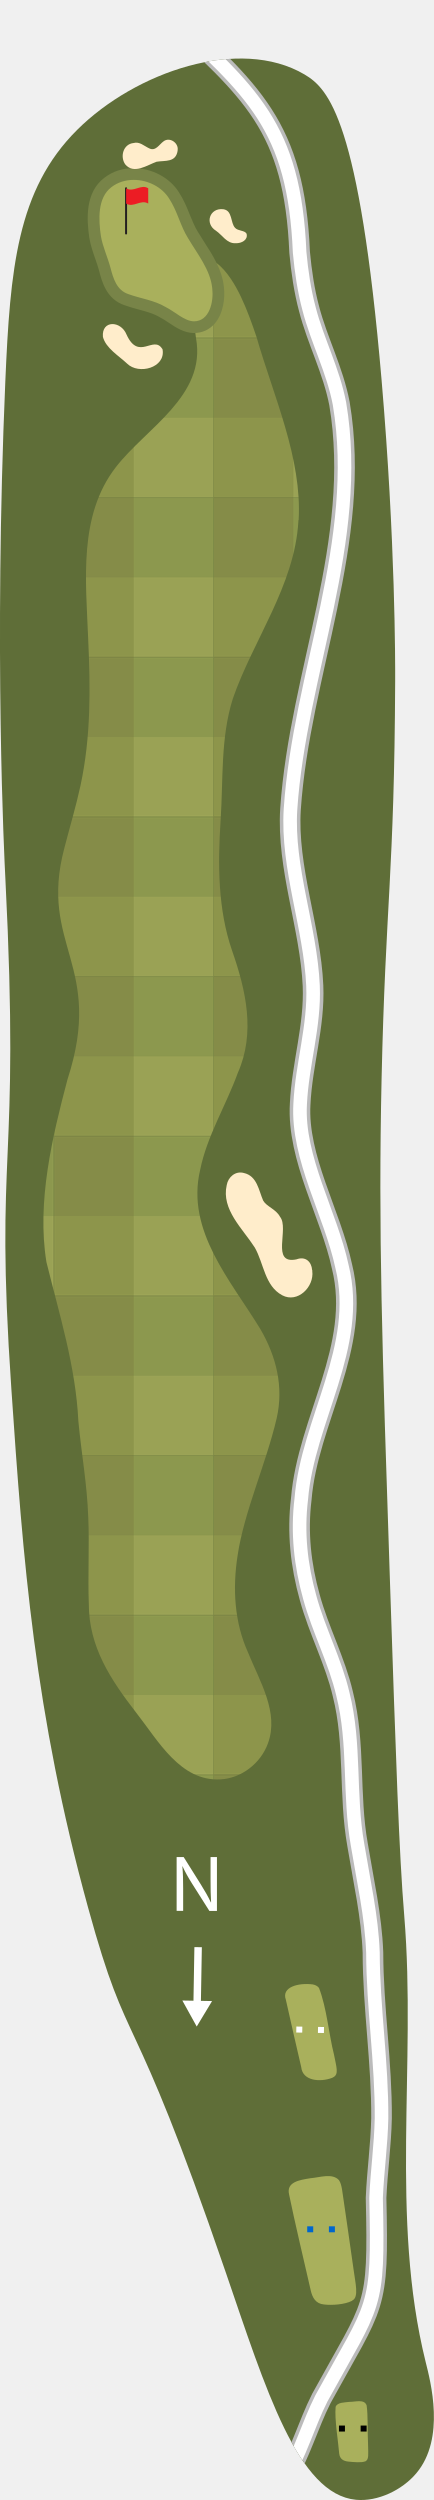
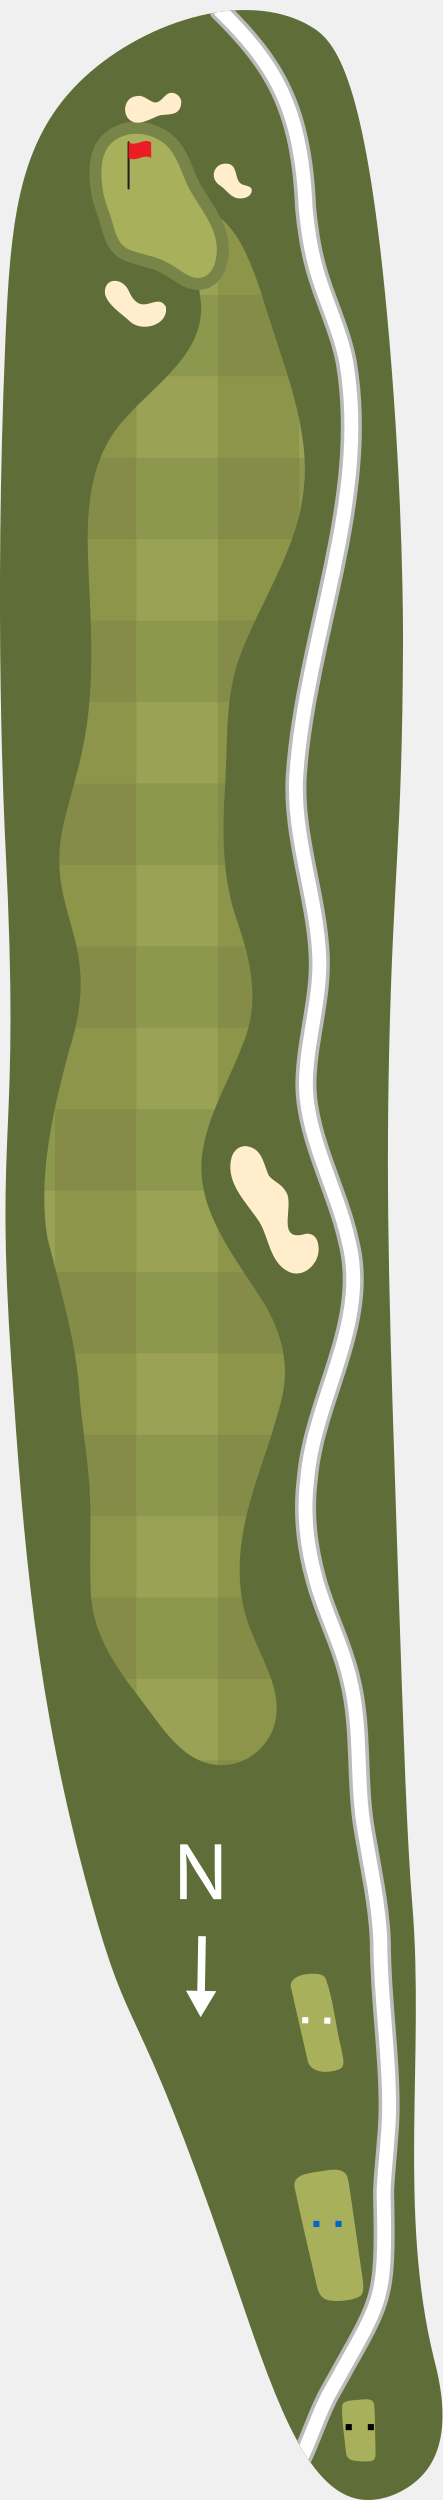
- <svg xmlns="http://www.w3.org/2000/svg" id="Layer_2" data-name="Layer 2" viewBox="0 0 65.22 375.79">
+ <svg xmlns="http://www.w3.org/2000/svg" id="Layer_2" data-name="Layer 2" viewBox="0 0 65.22 368.47">
  <defs>
    <style>
      .cls-1 {
        fill: #9aa255;
      }

      .cls-2 {
        fill: #788448;
      }

      .cls-3 {
        fill: url(#New_Pattern);
      }

      .cls-3, .cls-4, .cls-5 {
        fill-rule: evenodd;
      }

      .cls-6 {
        fill: #fff;
      }

      .cls-7, .cls-8, .cls-9, .cls-10, .cls-11 {
        fill: none;
      }

      .cls-8 {
        stroke-miterlimit: 10;
        stroke-width: 1.12px;
      }

      .cls-8, .cls-9 {
        stroke: #fff;
      }

      .cls-12 {
        fill: #5f6e38;
      }

      .cls-13 {
        fill: #8d954b;
      }

      .cls-9 {
        stroke-width: 2.04px;
      }

      .cls-9, .cls-10, .cls-11 {
        stroke-linecap: round;
      }

      .cls-9, .cls-11 {
        stroke-linejoin: round;
      }

      .cls-14 {
        fill: #8c984e;
      }

      .cls-4 {
        fill: #ffedcb;
      }

      .cls-10 {
        stroke: #231f20;
        stroke-miterlimit: 2;
        stroke-width: .3px;
      }

      .cls-5 {
        fill: #a9b05c;
      }

      .cls-11 {
        stroke: #bbb;
        stroke-width: 3.1px;
      }

      .cls-15 {
        fill: #ec1c24;
      }

      .cls-16 {
        fill: #06c;
      }

      .cls-17 {
        clip-path: url(#clippath);
      }

      .cls-18 {
        fill: #858c48;
      }
    </style>
    <clipPath id="clippath">
-       <path class="cls-7" d="M53.54,375.76c3.25.3,6.92-1.47,9.03-3.98,4.43-5.25,2.14-13.82,1.41-16.75-5.38-21.7-1.38-44.71-3.21-66.99-.79-9.53-1.24-23.2-2.16-50.55-1.17-35-1.76-52.5-1.25-75.41.59-26.31,1.92-30.76,2.04-59.75.01-2.58.04-20.96-2.04-45.18-3.35-39.07-7.95-43.81-11.59-45.96-9.74-5.75-25.39-.41-34.17,8.33C2.55,28.52,1.53,40.42.8,57.32c-1.74,40.53-.13,72.02,0,74.58,2.29,45.15-1.66,39.35.91,76.92,1.75,25.66,3.44,48.51,11.54,77.96,6.26,22.75,6.17,12.45,20.68,54.78,6.05,17.63,10.85,33.39,19.6,34.2Z" />
+       <path class="cls-7" d="M53.54,368.44c3.25.3,6.92-1.47,9.03-3.98,4.43-5.25,2.14-13.82,1.41-16.75-5.38-21.7-1.38-44.71-3.21-66.99-.79-9.53-1.24-23.2-2.16-50.55-1.17-35-1.76-52.5-1.25-75.41.59-26.31,1.92-30.76,2.04-59.75.01-2.58.04-20.96-2.04-45.18-3.35-39.07-7.95-43.81-11.59-45.96-9.74-5.75-25.39-.41-34.17,8.33C2.55,21.2,1.53,33.1.8,50c-1.74,40.53-.13,72.02,0,74.58,2.29,45.15-1.66,39.35.91,76.92,1.75,25.66,3.44,48.51,11.54,77.96,6.26,22.75,6.17,12.45,20.68,54.78,6.05,17.63,10.85,33.39,19.6,34.2Z" />
    </clipPath>
-     <pattern id="New_Pattern" data-name="New Pattern" x="0" y="0" width="24" height="24" patternTransform="translate(-3315.89 1238.79)" patternUnits="userSpaceOnUse" viewBox="0 0 24 24">
+     <pattern id="New_Pattern" data-name="New Pattern" x="0" y="0" width="24" height="24" patternTransform="translate(-3315.89 1231.47)" patternUnits="userSpaceOnUse" viewBox="0 0 24 24">
      <g>
        <rect class="cls-7" width="24" height="24" />
        <rect class="cls-1" width="12" height="12" />
        <rect class="cls-13" x="12" width="12" height="12" />
        <rect class="cls-18" x="12" y="12" width="12" height="12" />
        <rect class="cls-14" y="12" width="12" height="12" />
      </g>
    </pattern>
  </defs>
  <g id="Hole_17" data-name="Hole 17">
    <g class="cls-17">
-       <path class="cls-12" d="M53.54,375.76c3.25.3,6.92-1.47,9.03-3.98,4.43-5.25,2.14-13.82,1.41-16.75-5.38-21.7-1.38-44.71-3.21-66.99-.79-9.53-1.24-23.2-2.16-50.55-1.17-35-1.76-52.5-1.25-75.41.59-26.31,1.92-30.76,2.04-59.75.01-2.58.04-20.96-2.04-45.18-3.35-39.07-7.95-43.81-11.59-45.96-9.74-5.75-25.39-.41-34.17,8.33C2.55,28.52,1.53,40.42.8,57.32c-1.74,40.53-.13,72.02,0,74.58,2.29,45.15-1.66,39.35.91,76.92,1.75,25.66,3.44,48.51,11.54,77.96,6.26,22.75,6.17,12.45,20.68,54.78,6.05,17.63,10.85,33.39,19.6,34.2Z" />
-       <path class="cls-3" d="M44.89,78.2c.54-9.32-3.8-18.69-6.35-27.61-1.25-3.67-3-8.61-5.83-10.94-1.14-.75-2.64,4.59-3.07,5.37-.74,1.81-.56,3.26-.17,5.84,1.55,8.67-7.53,13.49-12.07,19.38-5.62,7.28-4.49,16.99-4.15,25.68.35,7.61.43,14.75-1.14,22.12-.67,3.12-1.64,6.34-2.45,9.49-3.86,14.62,6.08,17.52.49,34.71-2.26,8.54-4.65,18.41-3.17,27.47,1.94,7.87,4.4,15.67,4.8,23.92.51,5.29,1.31,9.41,1.49,14.53.18,3.89-.08,8.97.08,12.88-.02,6.55,3.36,11.53,7.15,16.44,3.29,4.19,6.6,10.31,12.63,9.99,3.14-.15,6.05-2.41,7.13-5.37,1.74-4.67-1.25-9.41-2.97-13.69-2.07-4.55-2.34-9.66-1.58-14.56.98-6.64,4.31-13.89,5.87-20.63,1.1-4.74-.05-9.32-2.44-13.43-4.41-7.26-11.21-14.77-9.06-23.91,1.03-5.13,3.9-9.72,5.66-14.59,2.69-6.06,1.23-12.42-.86-18.41-2.14-6.2-2.15-12.98-1.72-19.54.41-6.18-.03-12.38,1.84-18.33,3.06-8.82,9.29-16.99,9.85-26.63v-.18Z" />
+       <path class="cls-12" d="M53.54,368.44c3.25.3,6.92-1.47,9.03-3.98,4.43-5.25,2.14-13.82,1.41-16.75-5.38-21.7-1.38-44.71-3.21-66.99-.79-9.53-1.24-23.2-2.16-50.55-1.17-35-1.76-52.5-1.25-75.41.59-26.31,1.92-30.76,2.04-59.75.01-2.58.04-20.96-2.04-45.18-3.35-39.07-7.95-43.81-11.59-45.96-9.74-5.75-25.39-.41-34.17,8.33C2.55,21.2,1.53,33.1.8,50c-1.74,40.53-.13,72.02,0,74.58,2.29,45.15-1.66,39.35.91,76.92,1.75,25.66,3.44,48.51,11.54,77.96,6.26,22.75,6.17,12.45,20.68,54.78,6.05,17.63,10.85,33.39,19.6,34.2Z" />
+       <path class="cls-3" d="M44.89,70.88c.54-9.32-3.8-18.69-6.35-27.61-1.25-3.67-3-8.61-5.83-10.94-1.14-.75-2.64,4.59-3.07,5.37-.74,1.81-.56,3.26-.17,5.84,1.55,8.67-7.53,13.49-12.07,19.38-5.62,7.28-4.49,16.99-4.15,25.68.35,7.61.43,14.75-1.14,22.12-.67,3.12-1.64,6.34-2.45,9.49-3.86,14.62,6.08,17.52.49,34.71-2.26,8.54-4.65,18.41-3.17,27.47,1.94,7.87,4.4,15.67,4.8,23.92.51,5.29,1.31,9.41,1.49,14.53.18,3.89-.08,8.97.08,12.88-.02,6.55,3.36,11.53,7.15,16.44,3.29,4.19,6.6,10.31,12.63,9.99,3.14-.15,6.05-2.41,7.13-5.37,1.74-4.67-1.25-9.41-2.97-13.69-2.07-4.55-2.34-9.66-1.58-14.56.98-6.64,4.31-13.89,5.87-20.63,1.1-4.74-.05-9.32-2.44-13.43-4.41-7.26-11.21-14.77-9.06-23.91,1.03-5.13,3.9-9.72,5.66-14.59,2.69-6.06,1.23-12.42-.86-18.41-2.14-6.2-2.15-12.98-1.72-19.54.41-6.18-.03-12.38,1.84-18.33,3.06-8.82,9.29-16.99,9.85-26.63v-.18Z" />
      <g>
-         <path class="cls-5" d="M29.13,49.18c-1.21-.03-2.25-.72-3.26-1.4-.46-.31-.94-.63-1.42-.87-1.04-.61-2.17-.92-3.36-1.24-.69-.19-1.41-.38-2.1-.64-2.26-.74-2.85-3.04-3.24-4.56-.16-.62-.38-1.23-.6-1.88-.33-.94-.67-1.92-.85-2.95-.39-2.62-.61-6.31,1.92-8.23,1.06-.83,2.41-1.27,3.87-1.27,2.48,0,4.87,1.27,6.08,3.24.67,1.01,1.11,2.12,1.54,3.2.4.99.77,1.92,1.31,2.77.31.52.64,1.03.96,1.54,1.24,1.93,2.52,3.93,2.77,6.23l.02.17c.16,1.39-.05,3.49-1.21,4.79-.63.71-1.47,1.09-2.43,1.09h-.02Z" />
-         <path class="cls-2" d="M20.1,27.04c2.09,0,4.23,1.04,5.33,2.82,1.24,1.88,1.67,4.1,2.86,5.98,1.36,2.3,3.31,4.71,3.6,7.39l.02.17c.22,1.9-.39,4.9-2.76,4.9-1.44-.03-2.76-1.4-4.29-2.17-1.7-1.01-3.74-1.25-5.56-1.92-1.75-.57-2.27-2.34-2.69-3.94-.42-1.6-1.16-3.14-1.44-4.76-.37-2.51-.53-5.78,1.58-7.38.96-.74,2.14-1.09,3.34-1.09M20.1,25.27c-1.67,0-3.19.5-4.42,1.46-2.89,2.19-2.67,6.21-2.25,9.04.19,1.14.55,2.15.89,3.13.22.63.43,1.23.58,1.81.41,1.59,1.09,4.26,3.82,5.17.72.26,1.45.46,2.15.65,1.14.31,2.21.6,3.09,1.12l.05.03.05.03c.43.21.86.5,1.32.81,1.06.71,2.27,1.51,3.73,1.54h0c1.26,0,2.33-.48,3.13-1.38,1.35-1.52,1.61-3.91,1.42-5.49l-.02-.15c-.27-2.51-1.67-4.69-2.91-6.61-.32-.5-.64-1-.93-1.49v-.02s-.03-.02-.03-.02c-.49-.78-.85-1.68-1.24-2.62-.44-1.11-.9-2.25-1.63-3.36-1.37-2.21-4.05-3.64-6.82-3.64h0Z" />
+         <path class="cls-5" d="M29.13,41.86c-1.21-.03-2.25-.72-3.26-1.4-.46-.31-.94-.63-1.42-.87-1.04-.61-2.17-.92-3.36-1.24-.69-.19-1.41-.38-2.1-.64-2.26-.74-2.85-3.04-3.24-4.56-.16-.62-.38-1.23-.6-1.88-.33-.94-.67-1.92-.85-2.95-.39-2.62-.61-6.31,1.92-8.23,1.06-.83,2.41-1.27,3.87-1.27,2.48,0,4.87,1.27,6.08,3.24.67,1.01,1.11,2.12,1.54,3.2.4.99.77,1.92,1.31,2.77.31.52.64,1.03.96,1.54,1.24,1.93,2.52,3.93,2.77,6.23l.02.17c.16,1.39-.05,3.49-1.21,4.79-.63.71-1.47,1.09-2.43,1.09h-.02Z" />
+         <path class="cls-2" d="M20.1,19.72c2.09,0,4.23,1.04,5.33,2.82,1.24,1.88,1.67,4.1,2.86,5.98,1.36,2.3,3.31,4.71,3.6,7.39l.02.17c.22,1.9-.39,4.9-2.76,4.9-1.44-.03-2.76-1.4-4.29-2.17-1.7-1.01-3.74-1.25-5.56-1.92-1.75-.57-2.27-2.34-2.69-3.94-.42-1.6-1.16-3.14-1.44-4.76-.37-2.51-.53-5.78,1.58-7.38.96-.74,2.14-1.09,3.34-1.09M20.1,17.95c-1.67,0-3.19.5-4.42,1.46-2.89,2.19-2.67,6.21-2.25,9.04.19,1.14.55,2.15.89,3.13.22.63.43,1.23.58,1.81.41,1.59,1.09,4.26,3.82,5.17.72.26,1.45.46,2.15.65,1.14.31,2.21.6,3.09,1.12l.05.03.05.03c.43.21.86.5,1.32.81,1.06.71,2.27,1.51,3.73,1.54h0c1.26,0,2.33-.48,3.13-1.38,1.35-1.52,1.61-3.91,1.42-5.49l-.02-.15c-.27-2.51-1.67-4.69-2.91-6.61-.32-.5-.64-1-.93-1.49v-.02s-.03-.02-.03-.02c-.49-.78-.85-1.68-1.24-2.62-.44-1.11-.9-2.25-1.63-3.36-1.37-2.21-4.05-3.64-6.82-3.64h0Z" />
      </g>
-       <path class="cls-5" d="M52.96,345.79c1.03-.44.43-2.76.22-4.42-.56-3.87-1.36-9.62-1.77-12.29-.09-.49-.2-1-.46-1.37-1.01-1.1-2.87-.4-4.27-.29-1.58.26-3.7.53-3.22,2.47.74,3.67,2.43,10.8,3.24,14.36.25,1.12.75,2.04,2.01,2.15,1.2.15,3.14,0,4.18-.54l.09-.06Z" />
-       <path class="cls-4" d="M46.92,190.91c-.1-1.28-1.02-2.11-2.35-1.61-3.93.82-1.04-4.64-2.48-6.4-.61-1.16-2.02-1.52-2.53-2.43-.67-1.52-.9-3.7-2.9-4.15-1.25-.35-2.37.59-2.58,1.82-.84,3.68,2.41,6.55,4.22,9.39,1.37,2.4,1.48,5.75,4.12,7.17,2.32,1.24,4.83-1.27,4.52-3.63v-.15Z" />
-       <path class="cls-5" d="M50.05,312.27c.94-.45.51-1.55.16-3.41-.79-3.09-1.08-6.99-2.26-10.04-.22-.29-.54-.45-.94-.53-2.09-.27-4.75.36-4.04,2.31.53,2.41,1.72,7.59,2.31,10.12.2,2.07,2.8,2.31,4.66,1.61l.11-.06Z" />
-       <path class="cls-5" d="M55.01,369.92c.44-.27.34-1.04.32-2.28-.1-2.12,0-4.64-.22-6.07-.35-1-1.73-.51-2.59-.53-.74.1-1.8.05-2.07.74-.18,1.91.41,5.33.54,7.06.1.78.62,1.11,1.41,1.18.73.07,1.93.2,2.54-.05l.08-.05Z" />
-       <path class="cls-4" d="M24.38,52.43c-1.32-2.09-3.53,1.88-5.36-2.14-.84-2.11-3.78-2.21-3.55.35.44,1.7,2.38,2.83,3.64,4.02,1.74,1.71,5.79.62,5.33-2.11l-.04-.12Z" />
-       <path class="cls-4" d="M26.71,22.51c.11-1.04-1.2-1.96-2.12-1.27-.67.48-1.2,1.56-2.18,1.05-.76-.35-1.43-1.05-2.34-.79-1.56.16-2.05,2.06-1.25,3.2,1.3,1.56,3.29.12,4.72-.39,1.35-.21,2.88.13,3.16-1.65v-.14Z" />
-       <path class="cls-4" d="M37.02,35.07c-.28-.45-1.24-.34-1.67-.81-.74-.74-.36-2.61-1.78-2.81-2.06-.25-2.85,2.16-1.11,3.23.96.65,1.63,1.94,2.94,1.88.93.04,1.89-.5,1.67-1.4l-.05-.1Z" />
-       <path class="cls-11" d="M42.71,372.81c2.38-3.8,3.58-8.29,5.6-12.29,8.07-14.73,8.61-13,8.22-30.14.17-4.01.74-7.97.82-11.98.06-8.28-1.27-16.57-1.29-24.9-.2-5.46-1.43-10.81-2.31-16.18-1.35-7.54-.32-15.17-2.21-22.66-1.13-4.89-3.65-9.64-4.98-14.55-1.35-4.85-1.89-9.73-1.27-14.81.96-11.79,9.11-22.88,6.12-34.91-1.69-7.94-6.77-16.3-6.29-24.46.28-5.94,2.19-11.75,1.93-17.75-.39-8.83-3.95-17.72-3.38-26.58,1.39-20.44,10.82-40.29,7.36-60.92-.94-4.96-3.35-9.52-4.56-14.22-.75-2.79-1.16-5.64-1.43-8.52-.8-18.98-7.13-24.15-20.43-36.38" />
-       <path class="cls-9" d="M42.71,372.81c2.38-3.8,3.58-8.29,5.6-12.29,8.07-14.73,8.61-13,8.22-30.14.17-4.01.74-7.97.82-11.98.06-8.28-1.27-16.57-1.29-24.9-.2-5.46-1.43-10.81-2.31-16.18-1.35-7.54-.32-15.17-2.21-22.66-1.13-4.89-3.65-9.64-4.98-14.55-1.35-4.85-1.89-9.73-1.27-14.81.96-11.79,9.11-22.88,6.12-34.91-1.69-7.94-6.77-16.3-6.29-24.46.28-5.94,2.19-11.75,1.93-17.75-.39-8.83-3.95-17.72-3.38-26.58,1.39-20.44,10.82-40.29,7.36-60.92-.94-4.96-3.35-9.52-4.56-14.22-.75-2.79-1.16-5.64-1.43-8.52-.8-18.98-7.13-24.15-20.43-36.38" />
+       <path class="cls-5" d="M52.96,338.47c1.03-.44.43-2.76.22-4.42-.56-3.87-1.36-9.62-1.77-12.29-.09-.49-.2-1-.46-1.37-1.01-1.1-2.87-.4-4.27-.29-1.58.26-3.7.53-3.22,2.47.74,3.67,2.43,10.8,3.24,14.36.25,1.12.75,2.04,2.01,2.15,1.2.15,3.14,0,4.18-.54l.09-.06Z" />
+       <path class="cls-4" d="M46.92,183.59c-.1-1.28-1.02-2.11-2.35-1.61-3.93.82-1.04-4.64-2.48-6.4-.61-1.16-2.02-1.52-2.53-2.43-.67-1.52-.9-3.7-2.9-4.15-1.25-.35-2.37.59-2.58,1.82-.84,3.68,2.41,6.55,4.22,9.39,1.37,2.4,1.48,5.75,4.12,7.17,2.32,1.24,4.83-1.27,4.52-3.63v-.15Z" />
+       <path class="cls-5" d="M50.05,304.95c.94-.45.51-1.55.16-3.41-.79-3.09-1.08-6.99-2.26-10.04-.22-.29-.54-.45-.94-.53-2.09-.27-4.75.36-4.04,2.31.53,2.41,1.72,7.59,2.31,10.12.2,2.07,2.8,2.31,4.66,1.61l.11-.06Z" />
+       <path class="cls-5" d="M55.01,362.6c.44-.27.34-1.04.32-2.28-.1-2.12,0-4.64-.22-6.07-.35-1-1.73-.51-2.59-.53-.74.1-1.8.05-2.07.74-.18,1.91.41,5.33.54,7.06.1.78.62,1.11,1.41,1.18.73.07,1.93.2,2.54-.05l.08-.05Z" />
+       <path class="cls-4" d="M24.38,45.11c-1.32-2.09-3.53,1.88-5.36-2.14-.84-2.11-3.78-2.21-3.55.35.44,1.7,2.38,2.83,3.64,4.02,1.74,1.71,5.79.62,5.33-2.11l-.04-.12Z" />
+       <path class="cls-4" d="M26.71,15.19c.11-1.04-1.2-1.96-2.12-1.27-.67.48-1.2,1.56-2.18,1.05-.76-.35-1.43-1.05-2.34-.79-1.56.16-2.05,2.06-1.25,3.2,1.3,1.56,3.29.12,4.72-.39,1.35-.21,2.88.13,3.16-1.65v-.14Z" />
+       <path class="cls-4" d="M37.02,27.75c-.28-.45-1.24-.34-1.67-.81-.74-.74-.36-2.61-1.78-2.81-2.06-.25-2.85,2.16-1.11,3.23.96.65,1.63,1.94,2.94,1.88.93.04,1.89-.5,1.67-1.4l-.05-.1Z" />
+       <path class="cls-11" d="M42.71,365.49c2.38-3.8,3.58-8.29,5.6-12.29,8.07-14.73,8.61-13,8.22-30.14.17-4.01.74-7.97.82-11.98.06-8.28-1.27-16.57-1.29-24.9-.2-5.46-1.43-10.81-2.31-16.18-1.35-7.54-.32-15.17-2.21-22.66-1.13-4.89-3.65-9.64-4.98-14.55-1.35-4.85-1.89-9.73-1.27-14.81.96-11.79,9.11-22.88,6.12-34.91-1.69-7.94-6.77-16.3-6.29-24.46.28-5.94,2.19-11.75,1.93-17.75-.39-8.83-3.95-17.72-3.38-26.58,1.39-20.44,10.82-40.29,7.36-60.92-.94-4.96-3.35-9.52-4.56-14.22-.75-2.79-1.16-5.64-1.43-8.52-.62-14.77-4.6-21.18-12.6-29.06" />
+       <path class="cls-9" d="M42.71,365.49c2.38-3.8,3.58-8.29,5.6-12.29,8.07-14.73,8.61-13,8.22-30.14.17-4.01.74-7.97.82-11.98.06-8.28-1.27-16.57-1.29-24.9-.2-5.46-1.43-10.81-2.31-16.18-1.35-7.54-.32-15.17-2.21-22.66-1.13-4.89-3.65-9.64-4.98-14.55-1.35-4.85-1.89-9.73-1.27-14.81.96-11.79,9.11-22.88,6.12-34.91-1.69-7.94-6.77-16.3-6.29-24.46.28-5.94,2.19-11.75,1.93-17.75-.39-8.83-3.95-17.72-3.38-26.58,1.39-20.44,10.82-40.29,7.36-60.92-.94-4.96-3.35-9.52-4.56-14.22-.75-2.79-1.16-5.64-1.43-8.52-.62-14.74-4.58-21.15-12.54-29.01" />
    </g>
    <g>
-       <rect x="50.95" y="364.6" width=".9" height=".9" />
-       <rect x="54.21" y="364.6" width=".9" height=".9" />
+       <rect x="50.95" y="357.28" width=".9" height=".9" />
+       <rect x="54.21" y="357.28" width=".9" height=".9" />
    </g>
    <g>
-       <rect class="cls-16" x="46.18" y="334.65" width=".9" height=".9" />
-       <rect class="cls-16" x="49.44" y="334.65" width=".9" height=".9" />
+       <rect class="cls-16" x="46.18" y="327.33" width=".9" height=".9" />
+       <rect class="cls-16" x="49.44" y="327.33" width=".9" height=".9" />
    </g>
    <g>
-       <rect class="cls-6" x="44.55" y="304.63" width=".9" height=".9" transform="translate(5.32 -.74) rotate(1)" />
-       <rect class="cls-6" x="47.81" y="304.68" width=".9" height=".9" transform="translate(5.32 -.79) rotate(1)" />
+       <rect class="cls-6" x="44.55" y="297.31" width=".9" height=".9" transform="translate(5.19 -.74) rotate(1)" />
+       <rect class="cls-6" x="47.81" y="297.36" width=".9" height=".9" transform="translate(5.19 -.79) rotate(1)" />
    </g>
-     <path class="cls-6" d="M32.61,279.16v8.08h-1.14l-2.59-4.09c-.6-.95-1.07-1.8-1.45-2.63h-.02c.1,1.09.12,2.08.12,3.33v3.38h-.98v-8.08h1.06l2.57,4.1c.56.9,1.1,1.82,1.51,2.7h.04c-.06-1.03-.08-2-.08-3.35v-3.45h.98Z" />
+     <path class="cls-6" d="M32.61,271.84v8.08h-1.14l-2.59-4.09c-.6-.95-1.07-1.8-1.45-2.63h-.02c.1,1.09.12,2.08.12,3.33v3.38h-.98v-8.08h1.06l2.57,4.1c.56.9,1.1,1.82,1.51,2.7h.04c-.06-1.03-.08-2-.08-3.35v-3.45h.98Z" />
    <g>
-       <line class="cls-8" x1="29.78" y1="292.69" x2="29.63" y2="301.4" />
-       <polygon class="cls-6" points="27.41 300.71 29.57 304.62 31.88 300.79 27.41 300.71" />
+       <line class="cls-8" x1="29.78" y1="285.37" x2="29.63" y2="294.08" />
+       <polygon class="cls-6" points="27.41 293.39 29.57 297.3 31.88 293.47 27.41 293.39" />
    </g>
    <g>
-       <line class="cls-10" x1="18.95" y1="35.1" x2="18.95" y2="28.3" />
-       <path class="cls-15" d="M22.28,30.6c-1.11-.69-2.22.69-3.32,0v-2.3c1.11.69,2.22-.69,3.32,0v2.3Z" />
+       <line class="cls-10" x1="18.95" y1="27.78" x2="18.95" y2="20.98" />
+       <path class="cls-15" d="M22.28,23.28c-1.11-.69-2.22.69-3.32,0v-2.3c1.11.69,2.22-.69,3.32,0v2.3Z" />
    </g>
  </g>
</svg>
